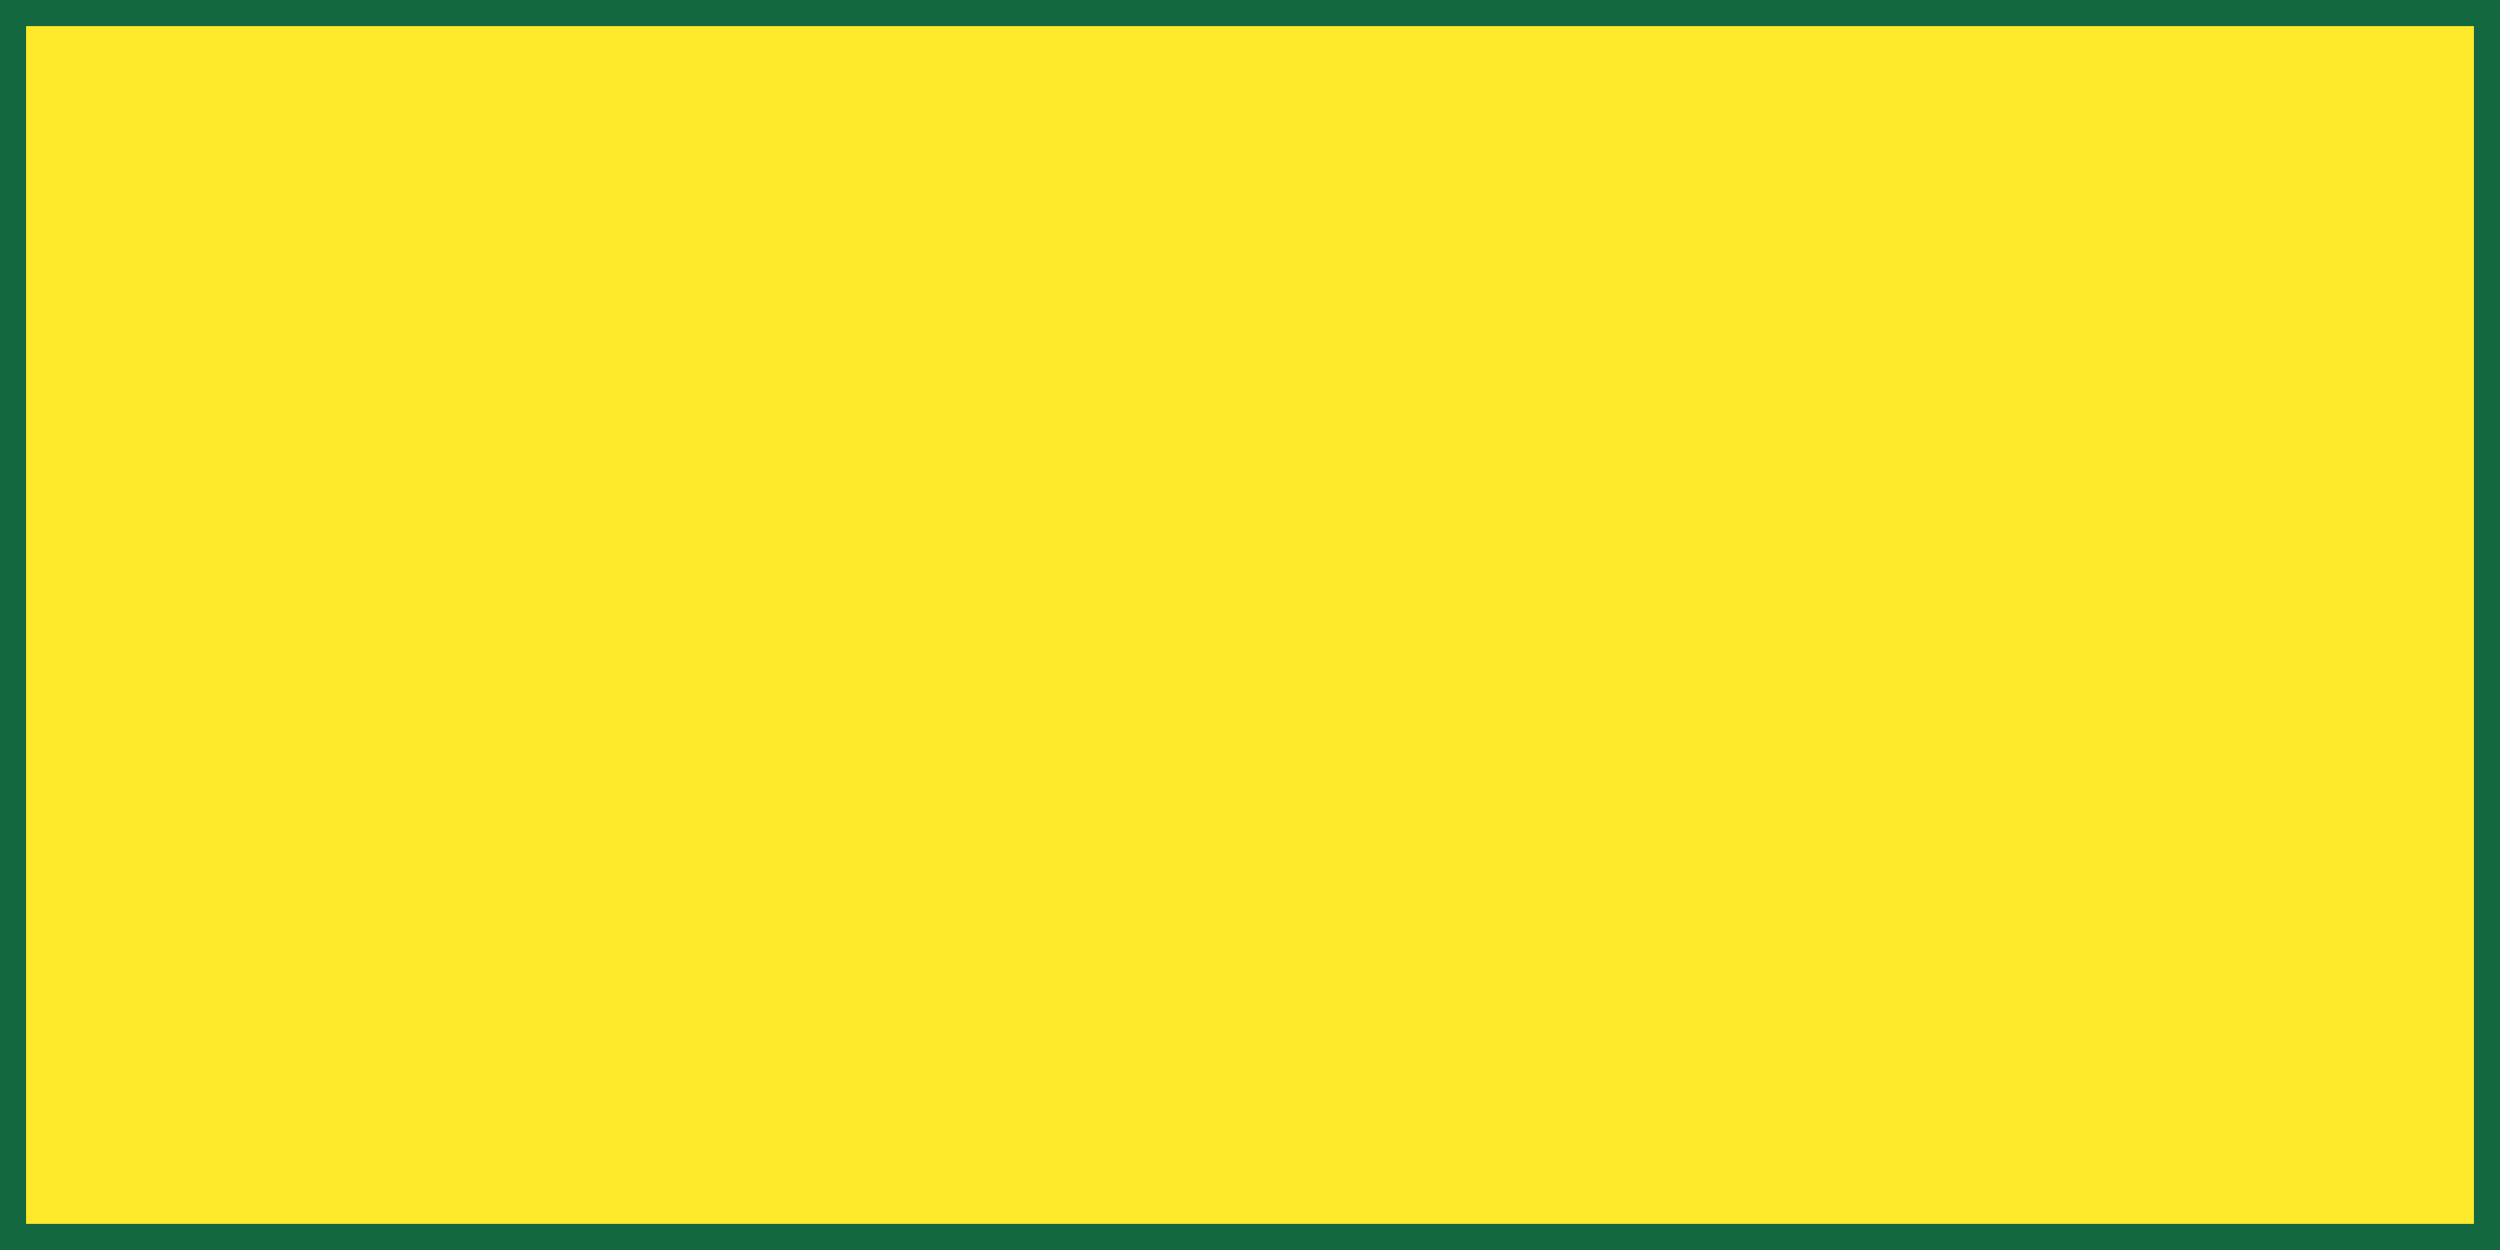
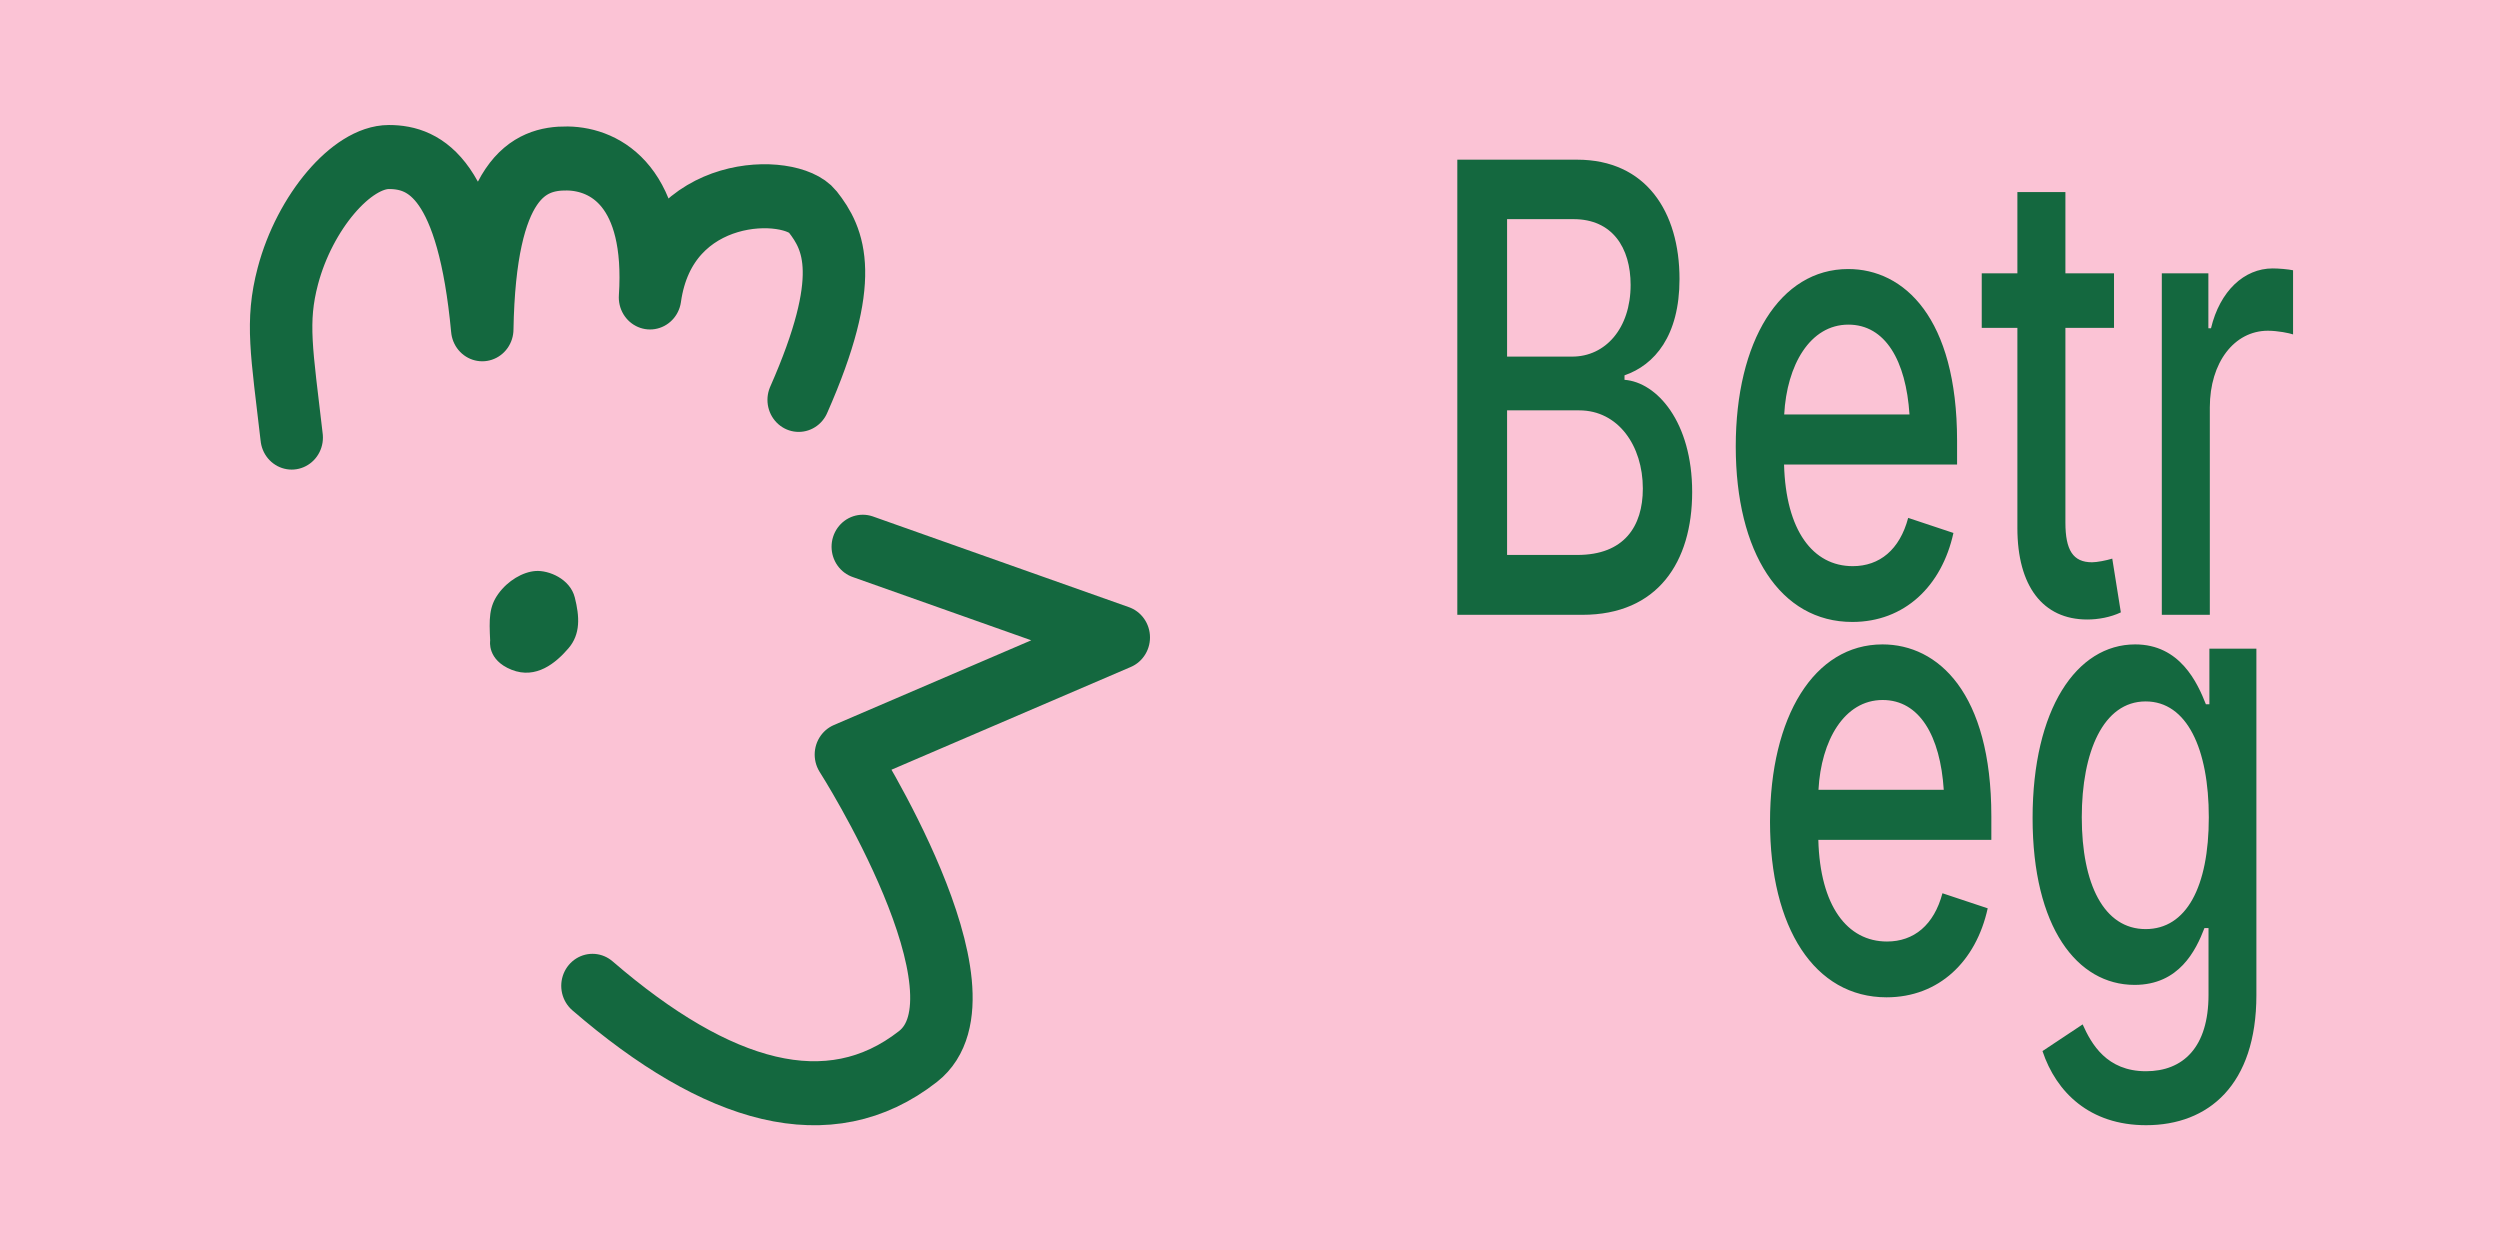
<svg xmlns="http://www.w3.org/2000/svg" xmlns:xlink="http://www.w3.org/1999/xlink" width="200" height="100" viewBox="0 0 52.917 26.458" version="1.1" id="svg1">
  <defs id="defs1">
+     <linearGradient id="swatch18">
+       <stop style="stop-color:#fbc3d5;stop-opacity:1;" offset="0" id="stop18" />
+     </linearGradient>
+     <linearGradient id="swatch17">
+       <stop style="stop-color:#5e2bff;stop-opacity:1;" offset="0" id="stop17" />
+     </linearGradient>
    <linearGradient id="swatch16">
      <stop style="stop-color:#ffe92b;stop-opacity:1;" offset="0" id="stop16" />
    </linearGradient>
    <linearGradient id="swatch15">
      <stop style="stop-color:#14683f;stop-opacity:1;" offset="0" id="stop15" />
    </linearGradient>
    <rect x="351.363" y="252.408" width="115.935" height="114.124" id="rect14" />
    <rect x="153.452" y="342.758" width="423.07" height="199.345" id="rect13" />
    <rect x="639.624" y="167.794" width="114.731" height="108.994" id="rect12" />
-     <linearGradient xlink:href="#swatch15" id="linearGradient15" x1="-0.553" y1="13.229" x2="53.469" y2="13.229" gradientUnits="userSpaceOnUse" />
-     <linearGradient xlink:href="#swatch16" id="linearGradient16" x1="-0.553" y1="13.229" x2="53.469" y2="13.229" gradientUnits="userSpaceOnUse" />
+     <linearGradient xlink:href="#swatch18" id="linearGradient18" gradientUnits="userSpaceOnUse" />
  </defs>
  <g id="layer1">
-     <g id="g9" transform="matrix(1.561967,0,0,1.600871,-7.20031,-8.202681)">
-       <path style="display:inline;fill:#ffe92b;fill-opacity:1;stroke-width:0.265;stroke-linecap:round;stroke-linejoin:round" d="m 8.678,13.647 c -0.018,-0.361 -0.021,-0.56 0.139,-0.776 0.16,-0.216 0.412,-0.361 0.631,-0.376 0.219,-0.015 0.584,0.127 0.664,0.439 0.08,0.311 0.101,0.604 -0.11,0.841 C 9.793,14.012 9.458,14.29 9.04,14.127 8.622,13.964 8.678,13.647 8.678,13.647 Z" id="path7" />
-       <path style="display:inline;fill:none;stroke:#ffe92b;stroke-width:1.058;stroke-linecap:round;stroke-linejoin:round;stroke-dasharray:none;stroke-opacity:1" d="M 5.316,10.29 C 5.148,8.87 5.046,8.378 5.251,7.62 5.536,6.566 6.332,5.653 6.963,5.653 c 0.632,0 1.344,0.374 1.581,2.847 0.044,-2.5 0.784,-2.832 1.442,-2.823 0.658,0.009 1.523,0.481 1.4,2.297 0.272,-1.886 2.384,-1.875 2.753,-1.419 0.368,0.456 0.677,1.095 -0.235,3.112" id="path8" />
-       <path style="fill:none;stroke:#ffe92b;stroke-width:1.058;stroke-linecap:round;stroke-linejoin:round;stroke-dasharray:none;stroke-opacity:1" d="m 14.99,12.094 4.336,1.499 -4.622,1.936 c 0,0 2.585,3.95 1.22,4.991 -1.504,1.148 -3.393,0.616 -5.513,-1.169" id="path9" />
+     <rect style="fill:url(#linearGradient18);fill-opacity:1;stroke:none;stroke-width:1.342;stroke-linecap:round;stroke-linejoin:bevel;stroke-dasharray:none;stroke-opacity:1" id="rect18" width="52.917" height="26.458" x="2.220446e-16" y="2.7755576e-17" />
+     <g id="g9" transform="matrix(1.249573,0,0,1.280697,-0.4685816,-3.916312)">
+       <path style="display:inline;fill:url(#swatch15);fill-opacity:1;stroke-width:0.265;stroke-linecap:round;stroke-linejoin:round" d="m 8.678,13.647 c -0.018,-0.361 -0.021,-0.56 0.139,-0.776 0.16,-0.216 0.412,-0.361 0.631,-0.376 0.219,-0.015 0.584,0.127 0.664,0.439 0.08,0.311 0.101,0.604 -0.11,0.841 C 9.793,14.012 9.458,14.29 9.04,14.127 8.622,13.964 8.678,13.647 8.678,13.647 Z" id="path7" />
+       <path style="display:inline;fill:none;stroke:url(#swatch15);stroke-width:1.058;stroke-linecap:round;stroke-linejoin:round;stroke-dasharray:none;stroke-opacity:1" d="M 5.316,10.29 C 5.148,8.87 5.046,8.378 5.251,7.62 5.536,6.566 6.332,5.653 6.963,5.653 c 0.632,0 1.344,0.374 1.581,2.847 0.044,-2.5 0.784,-2.832 1.442,-2.823 0.658,0.009 1.523,0.481 1.4,2.297 0.272,-1.886 2.384,-1.875 2.753,-1.419 0.368,0.456 0.677,1.095 -0.235,3.112" id="path8" />
+       <path style="fill:none;stroke:url(#swatch15);stroke-width:1.058;stroke-linecap:round;stroke-linejoin:round;stroke-dasharray:none;stroke-opacity:1" d="m 14.99,12.094 4.336,1.499 -4.622,1.936 c 0,0 2.585,3.95 1.22,4.991 -1.504,1.148 -3.393,0.616 -5.513,-1.169" id="path9" />
    </g>
-     <text xml:space="preserve" transform="matrix(0.2464006,0,0,0.3448372,-62.22555,-84.02174)" id="text13" style="font-style:normal;font-variant:normal;font-weight:500;font-stretch:normal;font-size:48px;line-height:0.6;font-family:Inter;-inkscape-font-specification:'Inter Medium';text-align:end;writing-mode:lr-tb;direction:ltr;white-space:pre;shape-inside:url(#rect14);display:inline;fill:#ffe92b;fill-opacity:1;stroke:none;stroke-width:3.531;stroke-linecap:butt;stroke-linejoin:round;stroke-dasharray:none" x="304.037" y="0">
+     <text xml:space="preserve" transform="matrix(0.1971205,0,0,0.2758697,-44.48878,-64.57156)" id="text13" style="font-style:normal;font-variant:normal;font-weight:500;font-stretch:normal;font-size:48px;line-height:0.6;font-family:Inter;-inkscape-font-specification:'Inter Medium';text-align:end;writing-mode:lr-tb;direction:ltr;white-space:pre;shape-inside:url(#rect14);display:inline;fill:url(#swatch15);fill-opacity:1;stroke:none;stroke-width:3.531;stroke-linecap:butt;stroke-linejoin:round;stroke-dasharray:none" x="304.037" y="0">
      <tspan x="378.305" y="281.239" id="tspan1">Betr </tspan>
      <tspan x="413.508" y="310.039" id="tspan2">eg</tspan>
    </text>
-     <rect style="fill:url(#linearGradient16);fill-opacity:1;stroke:url(#linearGradient15);stroke-width:1.105;stroke-linecap:round;stroke-linejoin:bevel;stroke-dasharray:none;stroke-opacity:1" id="rect15" width="52.917" height="26.458" x="-1.110223e-16" y="-1.3877788e-17" />
  </g>
</svg>
